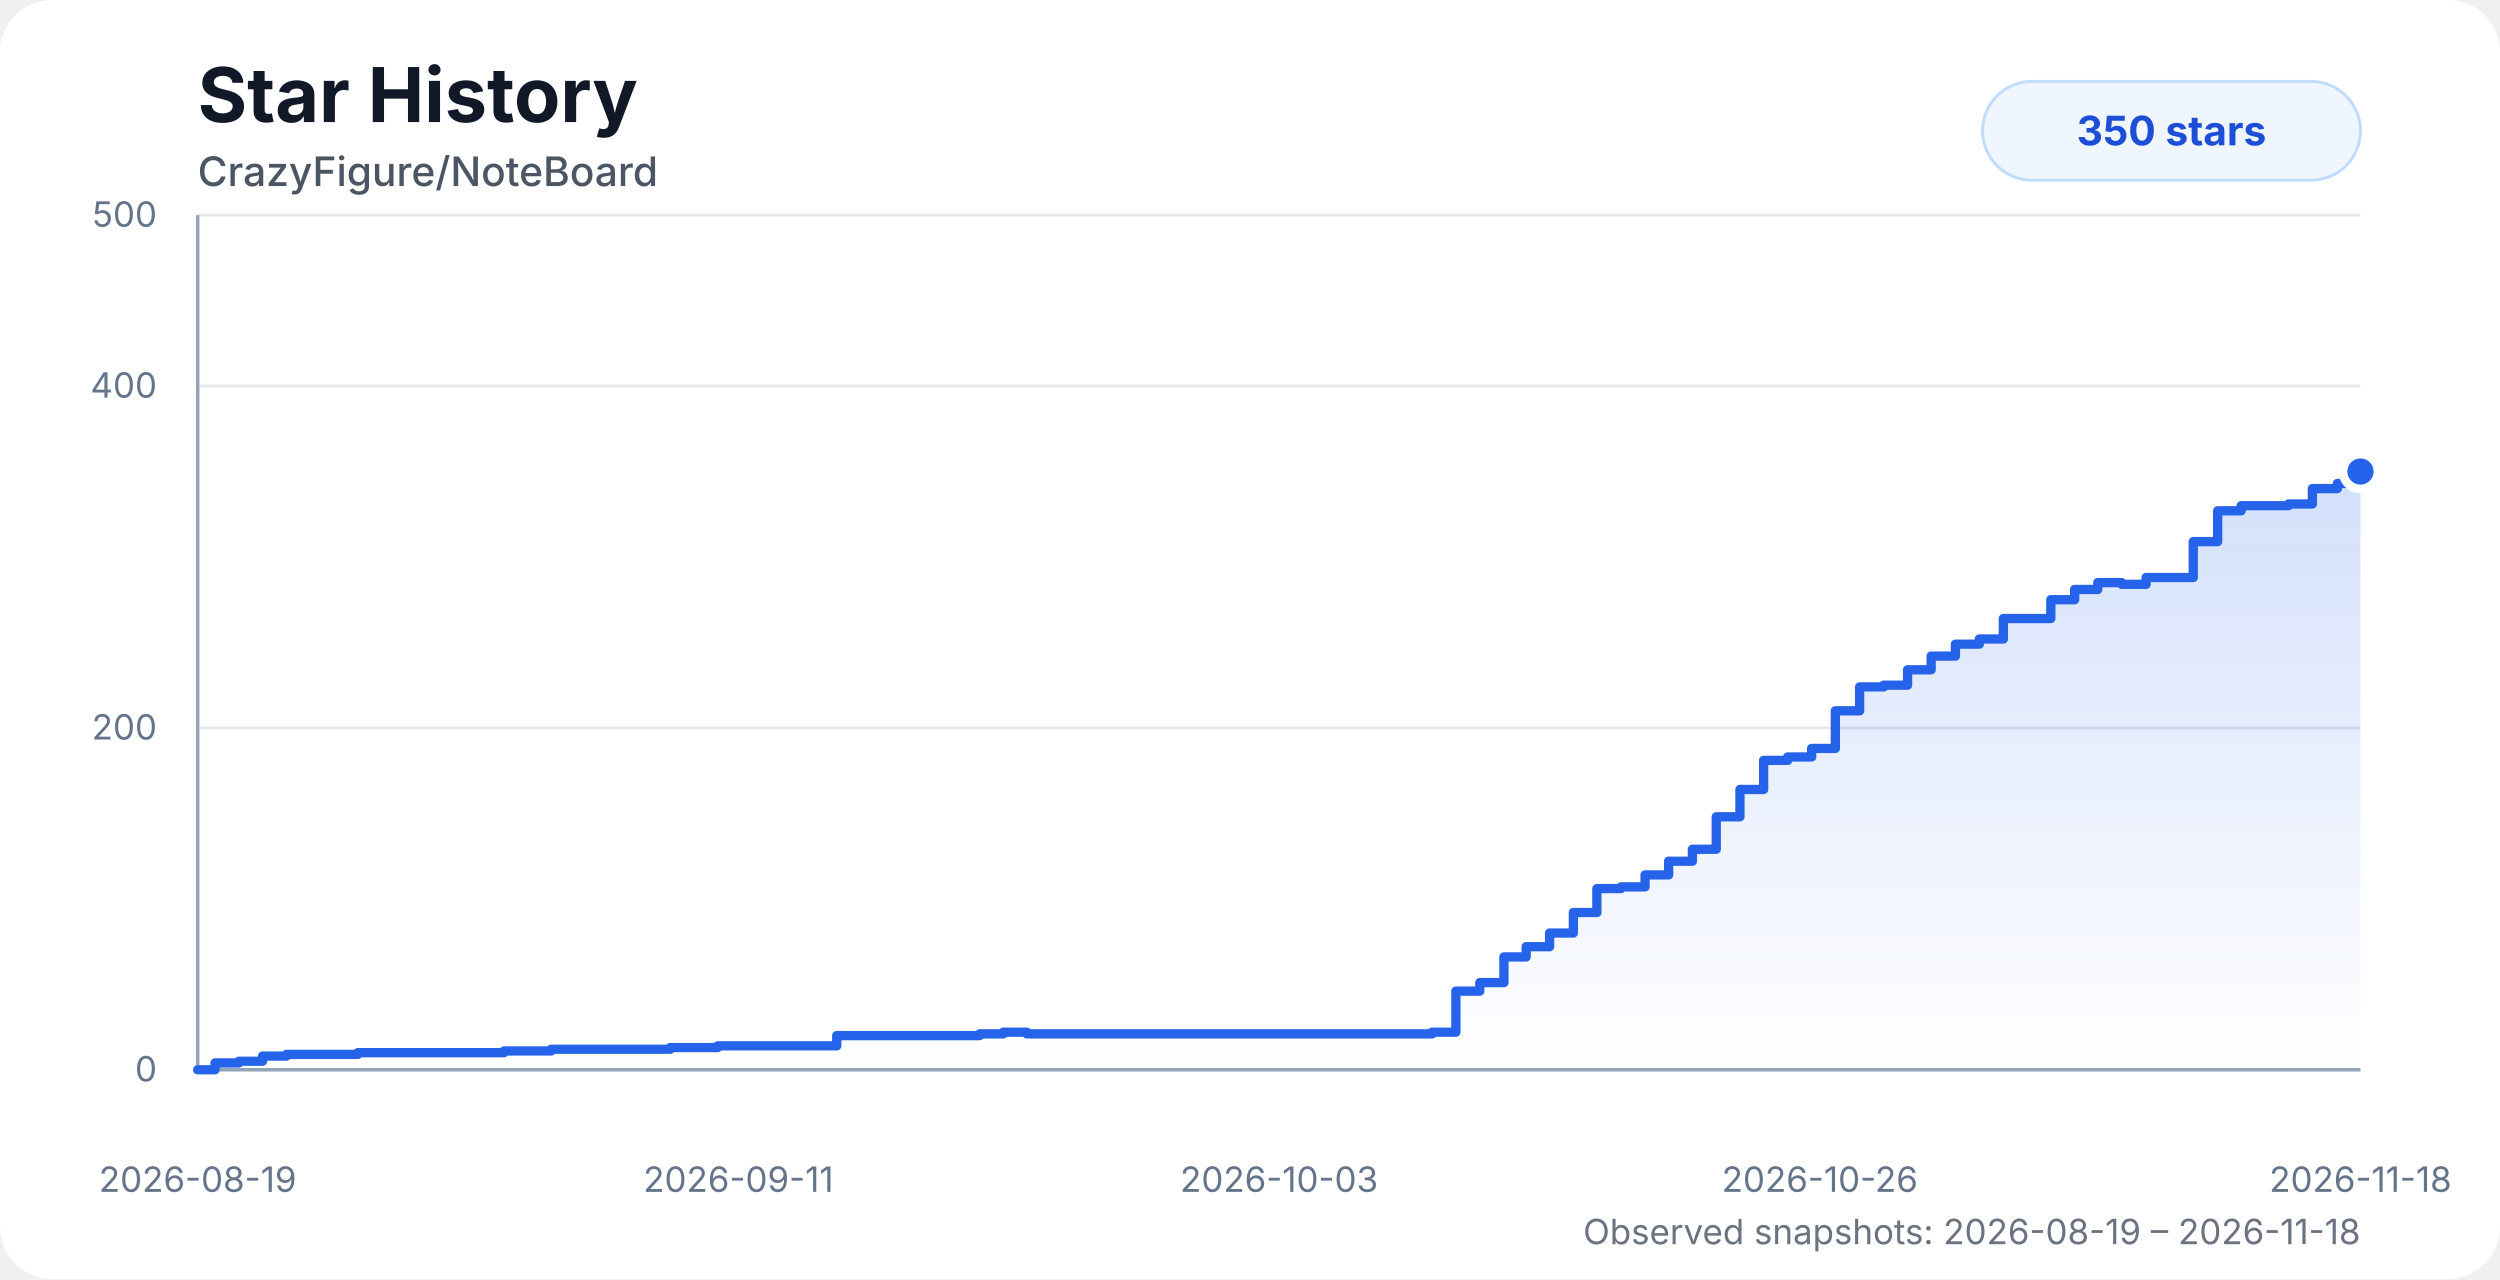
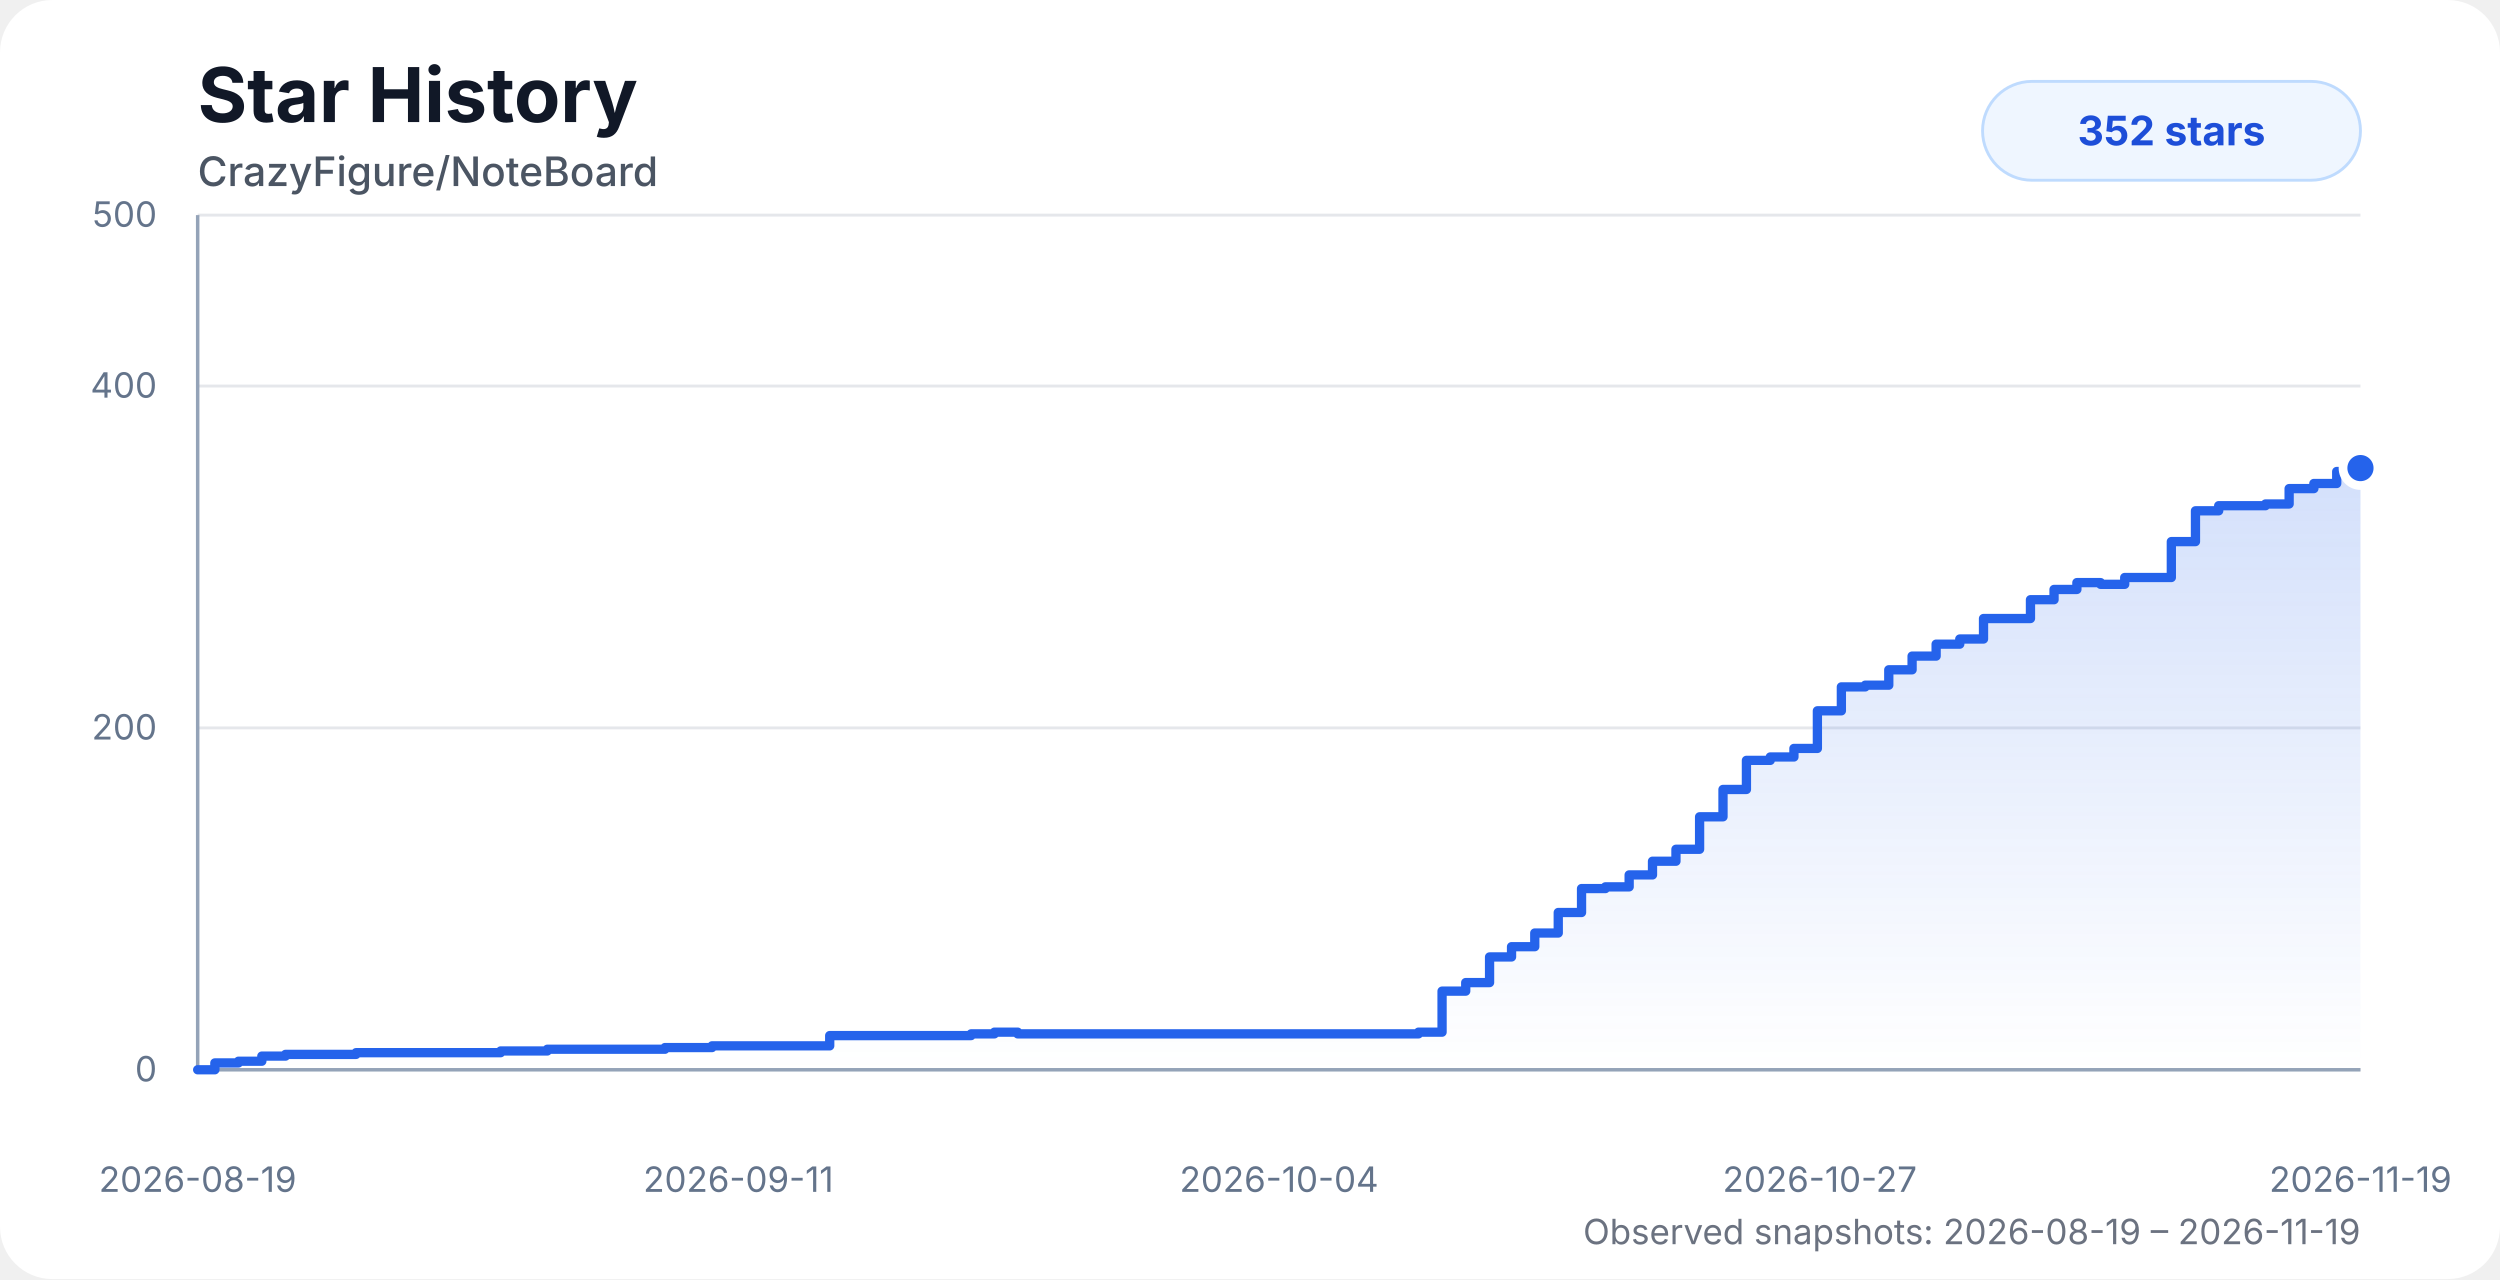
<svg xmlns="http://www.w3.org/2000/svg" width="860" height="440" viewBox="0 0 860 440" role="img" aria-labelledby="title desc">
  <style>
    .chart-bg { fill: #ffffff; }
    .title { fill: #111827; font: 700 26px system-ui, -apple-system, BlinkMacSystemFont, "Segoe UI", sans-serif; }
    .subtitle { fill: #4b5563; font: 500 14px system-ui, -apple-system, BlinkMacSystemFont, "Segoe UI", sans-serif; }
    .axis-label { fill: #64748b; font: 12px system-ui, -apple-system, BlinkMacSystemFont, "Segoe UI", sans-serif; }
    .grid { stroke: #e5e7eb; stroke-width: 1; }
    .axis { stroke: #94a3b8; stroke-width: 1.2; }
    .area { fill: url(#starGradient); opacity: 0.28; }
    .line { fill: none; stroke: #2563eb; stroke-width: 3.2; stroke-linecap: round; stroke-linejoin: round; }
    .dot { fill: #2563eb; stroke: #ffffff; stroke-width: 3; }
    .badge { fill: #eff6ff; stroke: #bfdbfe; }
    .badge-text { fill: #1d4ed8; font: 700 14px system-ui, -apple-system, BlinkMacSystemFont, "Segoe UI", sans-serif; }
    .status { fill: #6b7280; font: 12px system-ui, -apple-system, BlinkMacSystemFont, "Segoe UI", sans-serif; }
    @media (prefers-color-scheme: dark) {
      .chart-bg { fill: #0d1117; }
      .title { fill: #f8fafc; }
      .subtitle { fill: #cbd5e1; }
      .axis-label { fill: #94a3b8; }
      .grid { stroke: #1f2937; }
      .axis { stroke: #475569; }
      .dot { stroke: #0d1117; }
      .badge { fill: #172554; stroke: #1d4ed8; }
      .badge-text { fill: #bfdbfe; }
      .status { fill: #94a3b8; }
    }
  </style>
  <defs>
    <linearGradient id="starGradient" x1="0" x2="0" y1="0" y2="1">
      <stop offset="0%" stop-color="#2563eb" stop-opacity="0.72" />
      <stop offset="100%" stop-color="#2563eb" stop-opacity="0" />
    </linearGradient>
  </defs>
  <rect class="chart-bg" width="860" height="440" rx="18" />
  <text class="title" x="68" y="42">Star History</text>
  <text class="subtitle" x="68" y="64">CrazyFigure/NoteBoard</text>
  <g>
    <line class="grid" x1="68" y1="368" x2="812" y2="368" />
    <line class="grid" x1="68" y1="250.4" x2="812" y2="250.4" />
    <line class="grid" x1="68" y1="132.8" x2="812" y2="132.8" />
    <line class="grid" x1="68" y1="74" x2="812" y2="74" />
    <line class="axis" x1="68" y1="74" x2="68" y2="368" />
    <line class="axis" x1="68" y1="368" x2="812" y2="368" />
    <text class="axis-label" x="54" y="372" text-anchor="end">0</text>
    <text class="axis-label" x="54" y="254.4" text-anchor="end">200</text>
    <text class="axis-label" x="54" y="136.8" text-anchor="end">400</text>
    <text class="axis-label" x="54" y="78" text-anchor="end">500</text>
    <text class="axis-label" x="68" y="410" text-anchor="middle">2026-08-19</text>
    <text class="axis-label" x="254" y="410" text-anchor="middle">2026-09-11</text>
-     <text class="axis-label" x="440" y="410" text-anchor="middle">2026-10-03</text>
-     <text class="axis-label" x="626" y="410" text-anchor="middle">2026-10-26</text>
-     <text class="axis-label" x="812" y="410" text-anchor="middle">2026-11-18</text>
+     <text class="axis-label" x="440" y="410" text-anchor="middle">2026-10-04</text>
+     <text class="axis-label" x="626" y="410" text-anchor="middle">2026-10-27</text>
+     <text class="axis-label" x="812" y="410" text-anchor="middle">2026-11-19</text>
  </g>
-   <path class="area" d="M 68 368 H 68 V 368 H 73.97 V 365.65 H 82.19 V 365.06 H 90.32 V 363.3 H 98.54 V 362.71 H 106.73 V 362.71 H 114.87 V 362.71 H 123.09 V 362.12 H 134.18 V 362.12 H 142.95 V 362.12 H 149.4 V 362.12 H 157.21 V 362.12 H 165.48 V 362.12 H 173.38 V 361.53 H 181.44 V 361.53 H 189.61 V 360.94 H 197.83 V 360.94 H 205.95 V 360.94 H 214.19 V 360.94 H 222.41 V 360.94 H 230.53 V 360.36 H 238.73 V 360.36 H 246.91 V 359.77 H 255.1 V 359.77 H 263.21 V 359.77 H 271.52 V 359.77 H 279.75 V 359.77 H 287.84 V 356.24 H 296 V 356.24 H 304.19 V 356.24 H 312.31 V 356.24 H 320.48 V 356.24 H 328.8 V 356.24 H 337.01 V 355.65 H 345.13 V 355.06 H 353.22 V 355.65 H 361.45 V 355.65 H 369.6 V 355.65 H 377.78 V 355.65 H 386.11 V 355.65 H 394.43 V 355.65 H 402.59 V 355.65 H 410.71 V 355.65 H 419.03 V 355.65 H 427.14 V 355.65 H 435.17 V 355.65 H 443.48 V 355.65 H 451.72 V 355.65 H 460.05 V 355.65 H 468.11 V 355.65 H 476.37 V 355.65 H 484.53 V 355.65 H 492.63 V 355.06 H 500.82 V 340.95 H 509.05 V 338.01 H 517.35 V 329.19 H 524.99 V 325.66 H 533.06 V 320.96 H 541.24 V 313.9 H 549.33 V 305.67 H 557.64 V 305.08 H 565.9 V 300.97 H 574.01 V 296.26 H 582.18 V 292.15 H 590.39 V 280.98 H 598.54 V 271.57 H 606.69 V 261.57 H 614.97 V 260.4 H 623.2 V 257.46 H 631.36 V 244.52 H 639.71 V 236.29 H 648.01 V 235.7 H 656.2 V 230.41 H 664.31 V 225.7 H 672.67 V 221.59 H 680.89 V 219.82 H 689.15 V 212.77 H 697.18 V 212.77 H 705.48 V 206.3 H 713.68 V 202.77 H 721.63 V 200.42 H 729.87 V 201.01 H 738.26 V 198.66 H 754.48 V 186.31 H 762.87 V 175.72 H 770.95 V 173.96 H 778.96 V 173.96 H 787.23 V 173.37 H 795.45 V 168.08 H 804.05 V 166.32 H 812 V 162.2 L 812 368 L 68 368 Z" />
-   <path class="line" d="M 68 368 H 68 V 368 H 73.97 V 365.65 H 82.19 V 365.06 H 90.32 V 363.3 H 98.54 V 362.71 H 106.73 V 362.71 H 114.87 V 362.71 H 123.09 V 362.12 H 134.18 V 362.12 H 142.95 V 362.12 H 149.4 V 362.12 H 157.21 V 362.12 H 165.48 V 362.12 H 173.38 V 361.53 H 181.44 V 361.53 H 189.61 V 360.94 H 197.83 V 360.94 H 205.95 V 360.94 H 214.19 V 360.94 H 222.41 V 360.94 H 230.53 V 360.36 H 238.73 V 360.36 H 246.91 V 359.77 H 255.1 V 359.77 H 263.21 V 359.77 H 271.52 V 359.77 H 279.75 V 359.77 H 287.84 V 356.24 H 296 V 356.24 H 304.19 V 356.24 H 312.31 V 356.24 H 320.48 V 356.24 H 328.8 V 356.24 H 337.01 V 355.65 H 345.13 V 355.06 H 353.22 V 355.65 H 361.45 V 355.65 H 369.6 V 355.65 H 377.78 V 355.65 H 386.11 V 355.65 H 394.43 V 355.65 H 402.59 V 355.65 H 410.71 V 355.65 H 419.03 V 355.65 H 427.14 V 355.65 H 435.17 V 355.65 H 443.48 V 355.65 H 451.72 V 355.65 H 460.05 V 355.65 H 468.11 V 355.65 H 476.37 V 355.65 H 484.53 V 355.65 H 492.63 V 355.06 H 500.82 V 340.95 H 509.05 V 338.01 H 517.35 V 329.19 H 524.99 V 325.66 H 533.06 V 320.96 H 541.24 V 313.9 H 549.33 V 305.67 H 557.64 V 305.08 H 565.9 V 300.97 H 574.01 V 296.26 H 582.18 V 292.15 H 590.39 V 280.98 H 598.54 V 271.57 H 606.69 V 261.57 H 614.97 V 260.4 H 623.2 V 257.46 H 631.36 V 244.52 H 639.71 V 236.29 H 648.01 V 235.7 H 656.2 V 230.41 H 664.31 V 225.7 H 672.67 V 221.59 H 680.89 V 219.82 H 689.15 V 212.77 H 697.18 V 212.77 H 705.48 V 206.3 H 713.68 V 202.77 H 721.63 V 200.42 H 729.87 V 201.01 H 738.26 V 198.66 H 754.48 V 186.31 H 762.87 V 175.72 H 770.95 V 173.96 H 778.96 V 173.96 H 787.23 V 173.37 H 795.45 V 168.08 H 804.05 V 166.32 H 812 V 162.2" />
-   <circle class="dot" cx="812" cy="162.2" r="6" />
+   <path class="area" d="M 68 368 H 68 V 368 H 73.91 V 365.65 H 82.03 V 365.06 H 90.07 V 363.3 H 98.21 V 362.71 H 106.3 V 362.71 H 114.35 V 362.71 H 122.48 V 362.12 H 133.45 V 362.12 H 142.12 V 362.12 H 148.51 V 362.12 H 156.23 V 362.12 H 164.41 V 362.12 H 172.23 V 361.53 H 180.2 V 361.53 H 188.28 V 360.94 H 196.4 V 360.94 H 204.43 V 360.94 H 212.59 V 360.94 H 220.72 V 360.94 H 228.75 V 360.36 H 236.86 V 360.36 H 244.94 V 359.77 H 253.04 V 359.77 H 261.06 V 359.77 H 269.28 V 359.77 H 277.42 V 359.77 H 285.42 V 356.24 H 293.5 V 356.24 H 301.6 V 356.24 H 309.63 V 356.24 H 317.71 V 356.24 H 325.94 V 356.24 H 334.06 V 355.65 H 342.08 V 355.06 H 350.08 V 355.65 H 358.22 V 355.65 H 366.29 V 355.65 H 374.38 V 355.65 H 382.62 V 355.65 H 390.85 V 355.65 H 398.92 V 355.65 H 406.95 V 355.65 H 415.17 V 355.65 H 423.2 V 355.65 H 431.14 V 355.65 H 439.36 V 355.65 H 447.5 V 355.65 H 455.74 V 355.65 H 463.72 V 355.65 H 471.88 V 355.65 H 479.95 V 355.65 H 487.97 V 355.06 H 496.07 V 340.95 H 504.21 V 338.01 H 512.41 V 329.19 H 519.97 V 325.66 H 527.96 V 320.96 H 536.04 V 313.9 H 544.05 V 305.67 H 552.26 V 305.08 H 560.43 V 300.97 H 568.46 V 296.26 H 576.53 V 292.15 H 584.66 V 280.98 H 592.71 V 271.57 H 600.77 V 261.57 H 608.97 V 260.4 H 617.11 V 257.46 H 625.18 V 244.52 H 633.43 V 236.29 H 641.64 V 235.7 H 649.74 V 230.41 H 657.76 V 225.7 H 666.03 V 221.59 H 674.16 V 219.82 H 682.33 V 212.77 H 690.27 V 212.77 H 698.48 V 206.3 H 706.59 V 202.77 H 714.45 V 200.42 H 722.6 V 201.01 H 730.9 V 198.66 H 746.94 V 186.31 H 755.24 V 175.72 H 763.23 V 173.96 H 771.15 V 173.96 H 779.33 V 173.37 H 787.46 V 168.08 H 795.97 V 166.32 H 803.83 V 162.2 H 812 V 161.02 L 812 368 L 68 368 Z" />
+   <path class="line" d="M 68 368 H 68 V 368 H 73.91 V 365.65 H 82.03 V 365.06 H 90.07 V 363.3 H 98.21 V 362.71 H 106.3 V 362.71 H 114.35 V 362.71 H 122.48 V 362.12 H 133.45 V 362.12 H 142.12 V 362.12 H 148.51 V 362.12 H 156.23 V 362.12 H 164.41 V 362.12 H 172.23 V 361.53 H 180.2 V 361.53 H 188.28 V 360.94 H 196.4 V 360.94 H 204.43 V 360.94 H 212.59 V 360.94 H 220.72 V 360.94 H 228.75 V 360.36 H 236.86 V 360.36 H 244.94 V 359.77 H 253.04 V 359.77 H 261.06 V 359.77 H 269.28 V 359.77 H 277.42 V 359.77 H 285.42 V 356.24 H 293.5 V 356.24 H 301.6 V 356.24 H 309.63 V 356.24 H 317.71 V 356.24 H 325.94 V 356.24 H 334.06 V 355.65 H 342.08 V 355.06 H 350.08 V 355.65 H 358.22 V 355.65 H 366.29 V 355.65 H 374.38 V 355.65 H 382.62 V 355.65 H 390.85 V 355.65 H 398.92 V 355.65 H 406.95 V 355.65 H 415.17 V 355.65 H 423.2 V 355.65 H 431.14 V 355.65 H 439.36 V 355.65 H 447.5 V 355.65 H 455.74 V 355.65 H 463.72 V 355.65 H 471.88 V 355.65 H 479.95 V 355.65 H 487.97 V 355.06 H 496.07 V 340.95 H 504.21 V 338.01 H 512.41 V 329.19 H 519.97 V 325.66 H 527.96 V 320.96 H 536.04 V 313.9 H 544.05 V 305.67 H 552.26 V 305.08 H 560.43 V 300.97 H 568.46 V 296.26 H 576.53 V 292.15 H 584.66 V 280.98 H 592.71 V 271.57 H 600.77 V 261.57 H 608.97 V 260.4 H 617.11 V 257.46 H 625.18 V 244.52 H 633.43 V 236.29 H 641.64 V 235.7 H 649.74 V 230.41 H 657.76 V 225.7 H 666.03 V 221.59 H 674.16 V 219.82 H 682.33 V 212.77 H 690.27 V 212.77 H 698.48 V 206.3 H 706.59 V 202.77 H 714.45 V 200.42 H 722.6 V 201.01 H 730.9 V 198.66 H 746.94 V 186.31 H 755.24 V 175.72 H 763.23 V 173.96 H 771.15 V 173.96 H 779.33 V 173.37 H 787.46 V 168.08 H 795.97 V 166.32 H 803.83 V 162.2 H 812 V 161.02" />
+   <circle class="dot" cx="812" cy="161.02" r="6" />
  <rect class="badge" x="682" y="28" width="130" height="34" rx="17" />
-   <text class="badge-text" x="747" y="50" text-anchor="middle">350 stars</text>
-   <text class="status" x="812" y="428" text-anchor="end">Observed snapshots: 2026-08-19 – 2026-11-18</text>
+   <text class="badge-text" x="747" y="50" text-anchor="middle">352 stars</text>
+   <text class="status" x="812" y="428" text-anchor="end">Observed snapshots: 2026-08-19 – 2026-11-19</text>
</svg>
